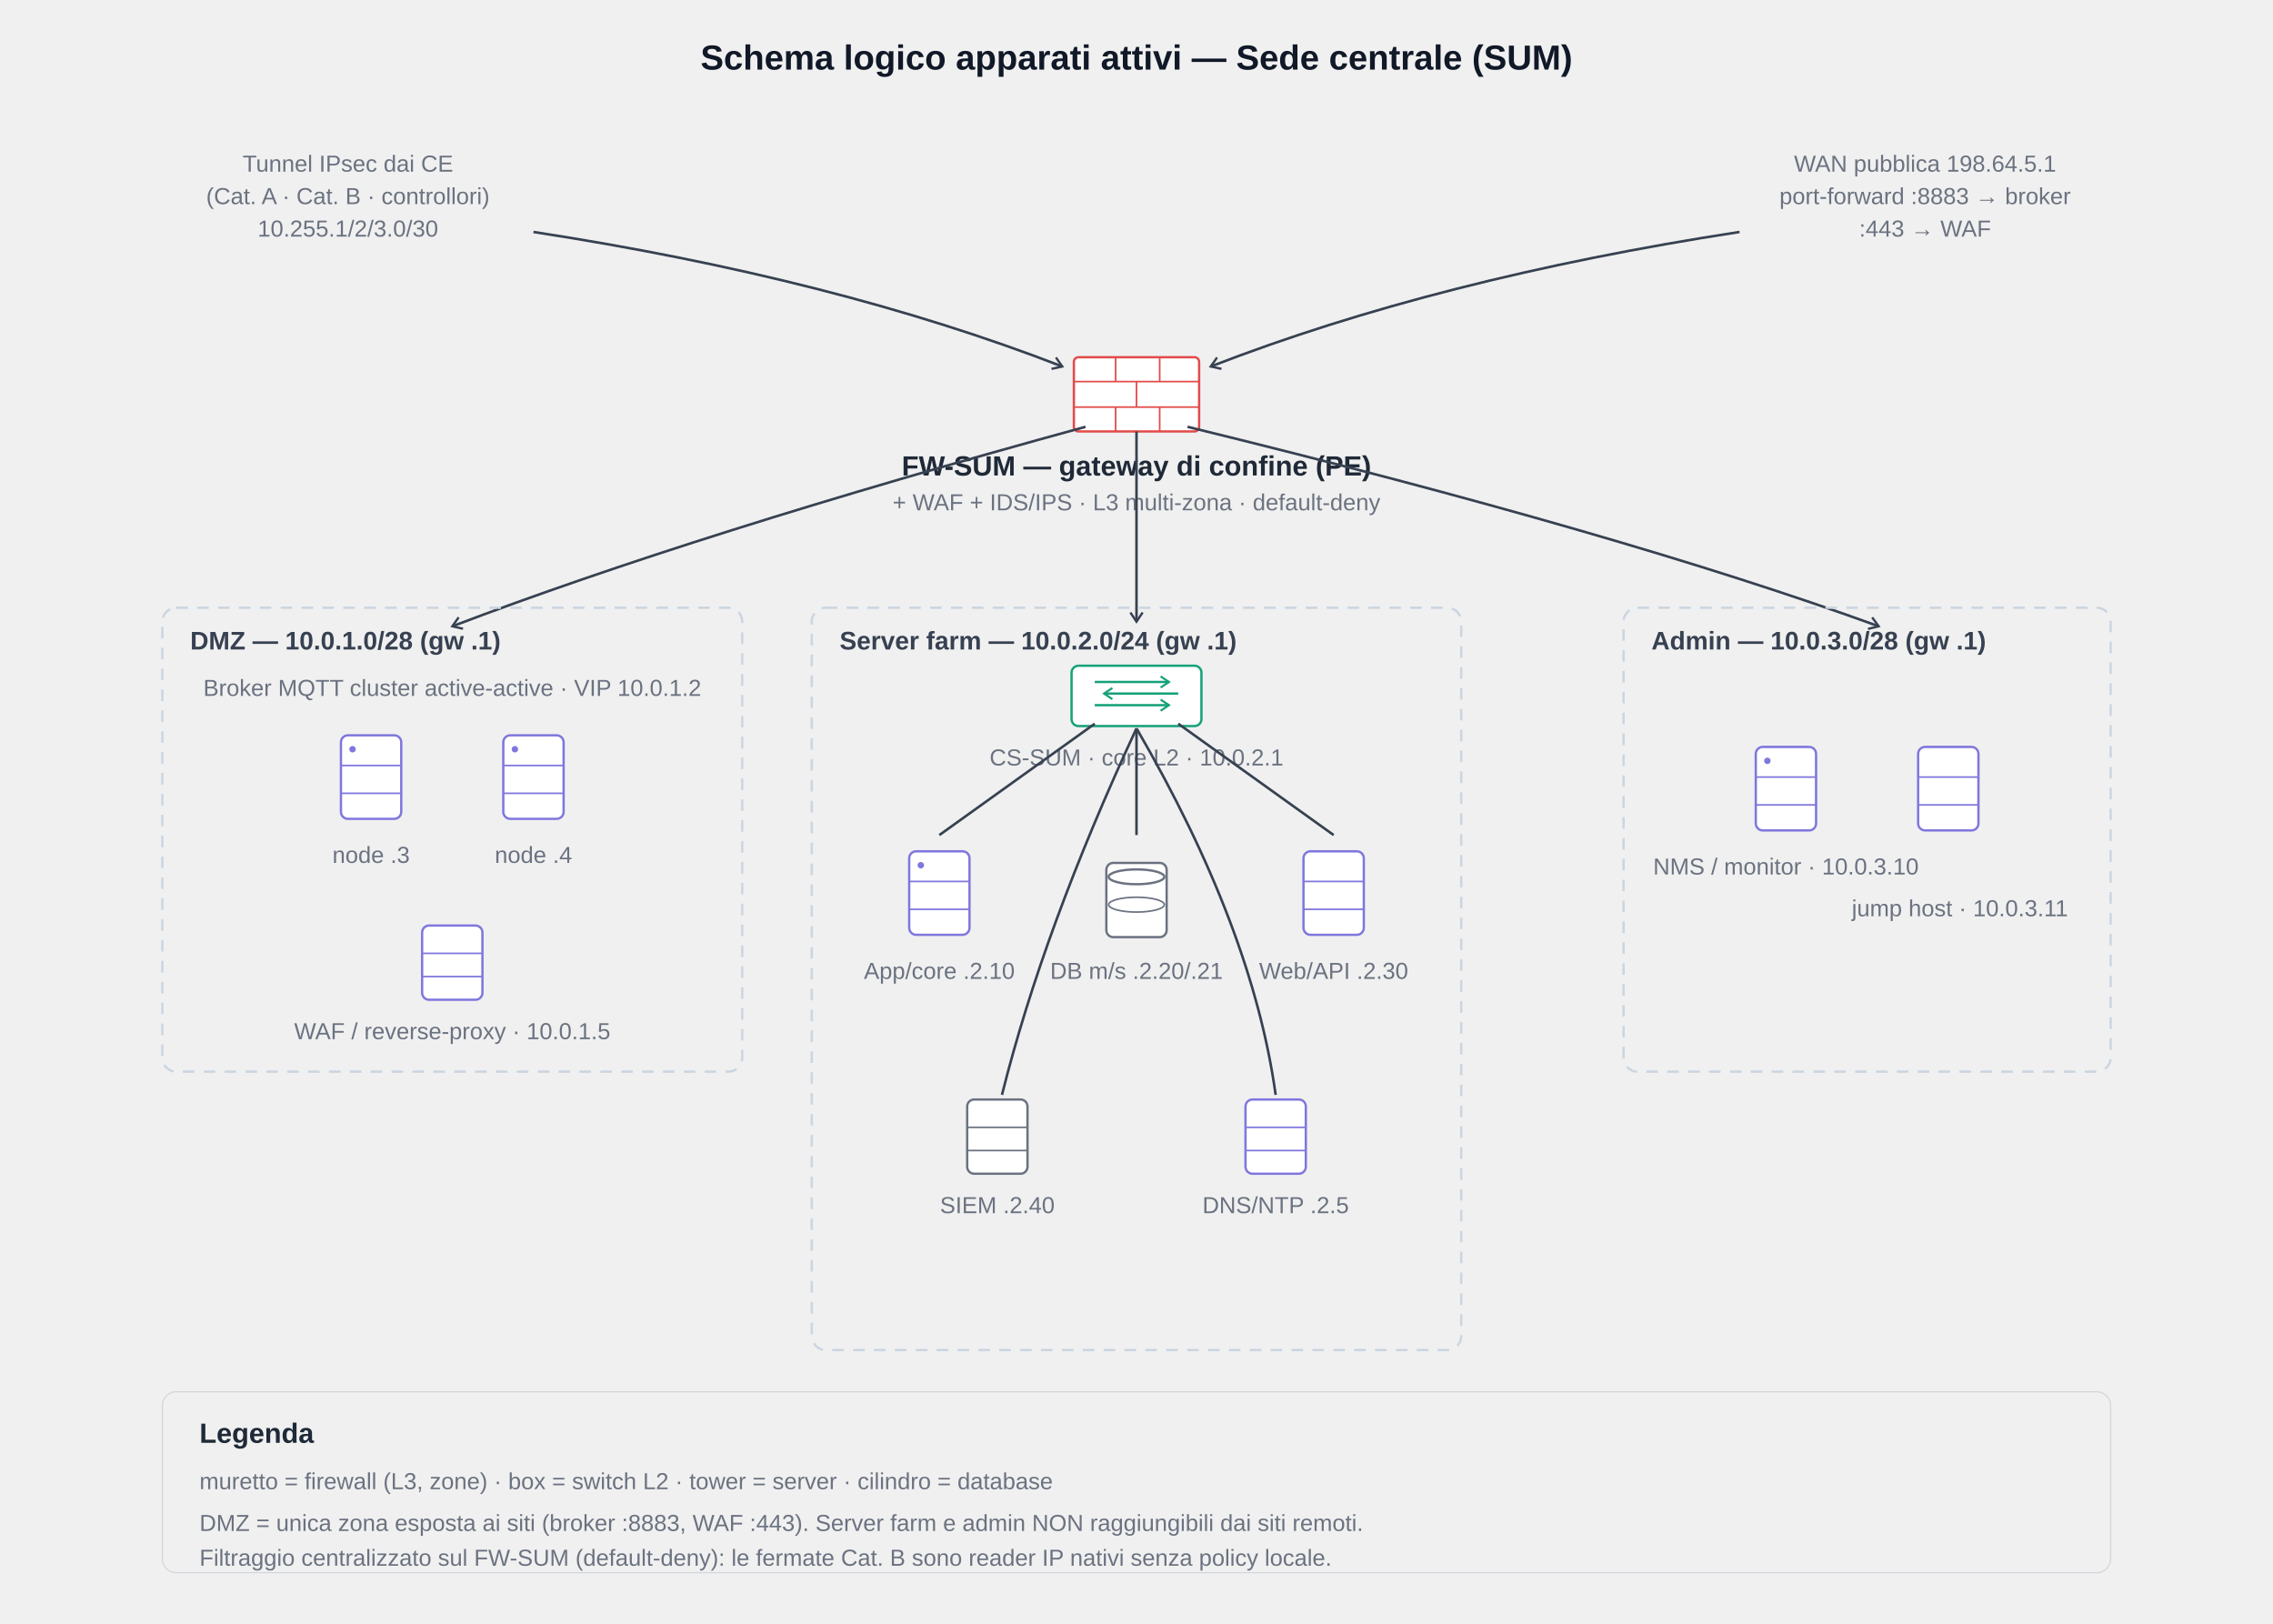
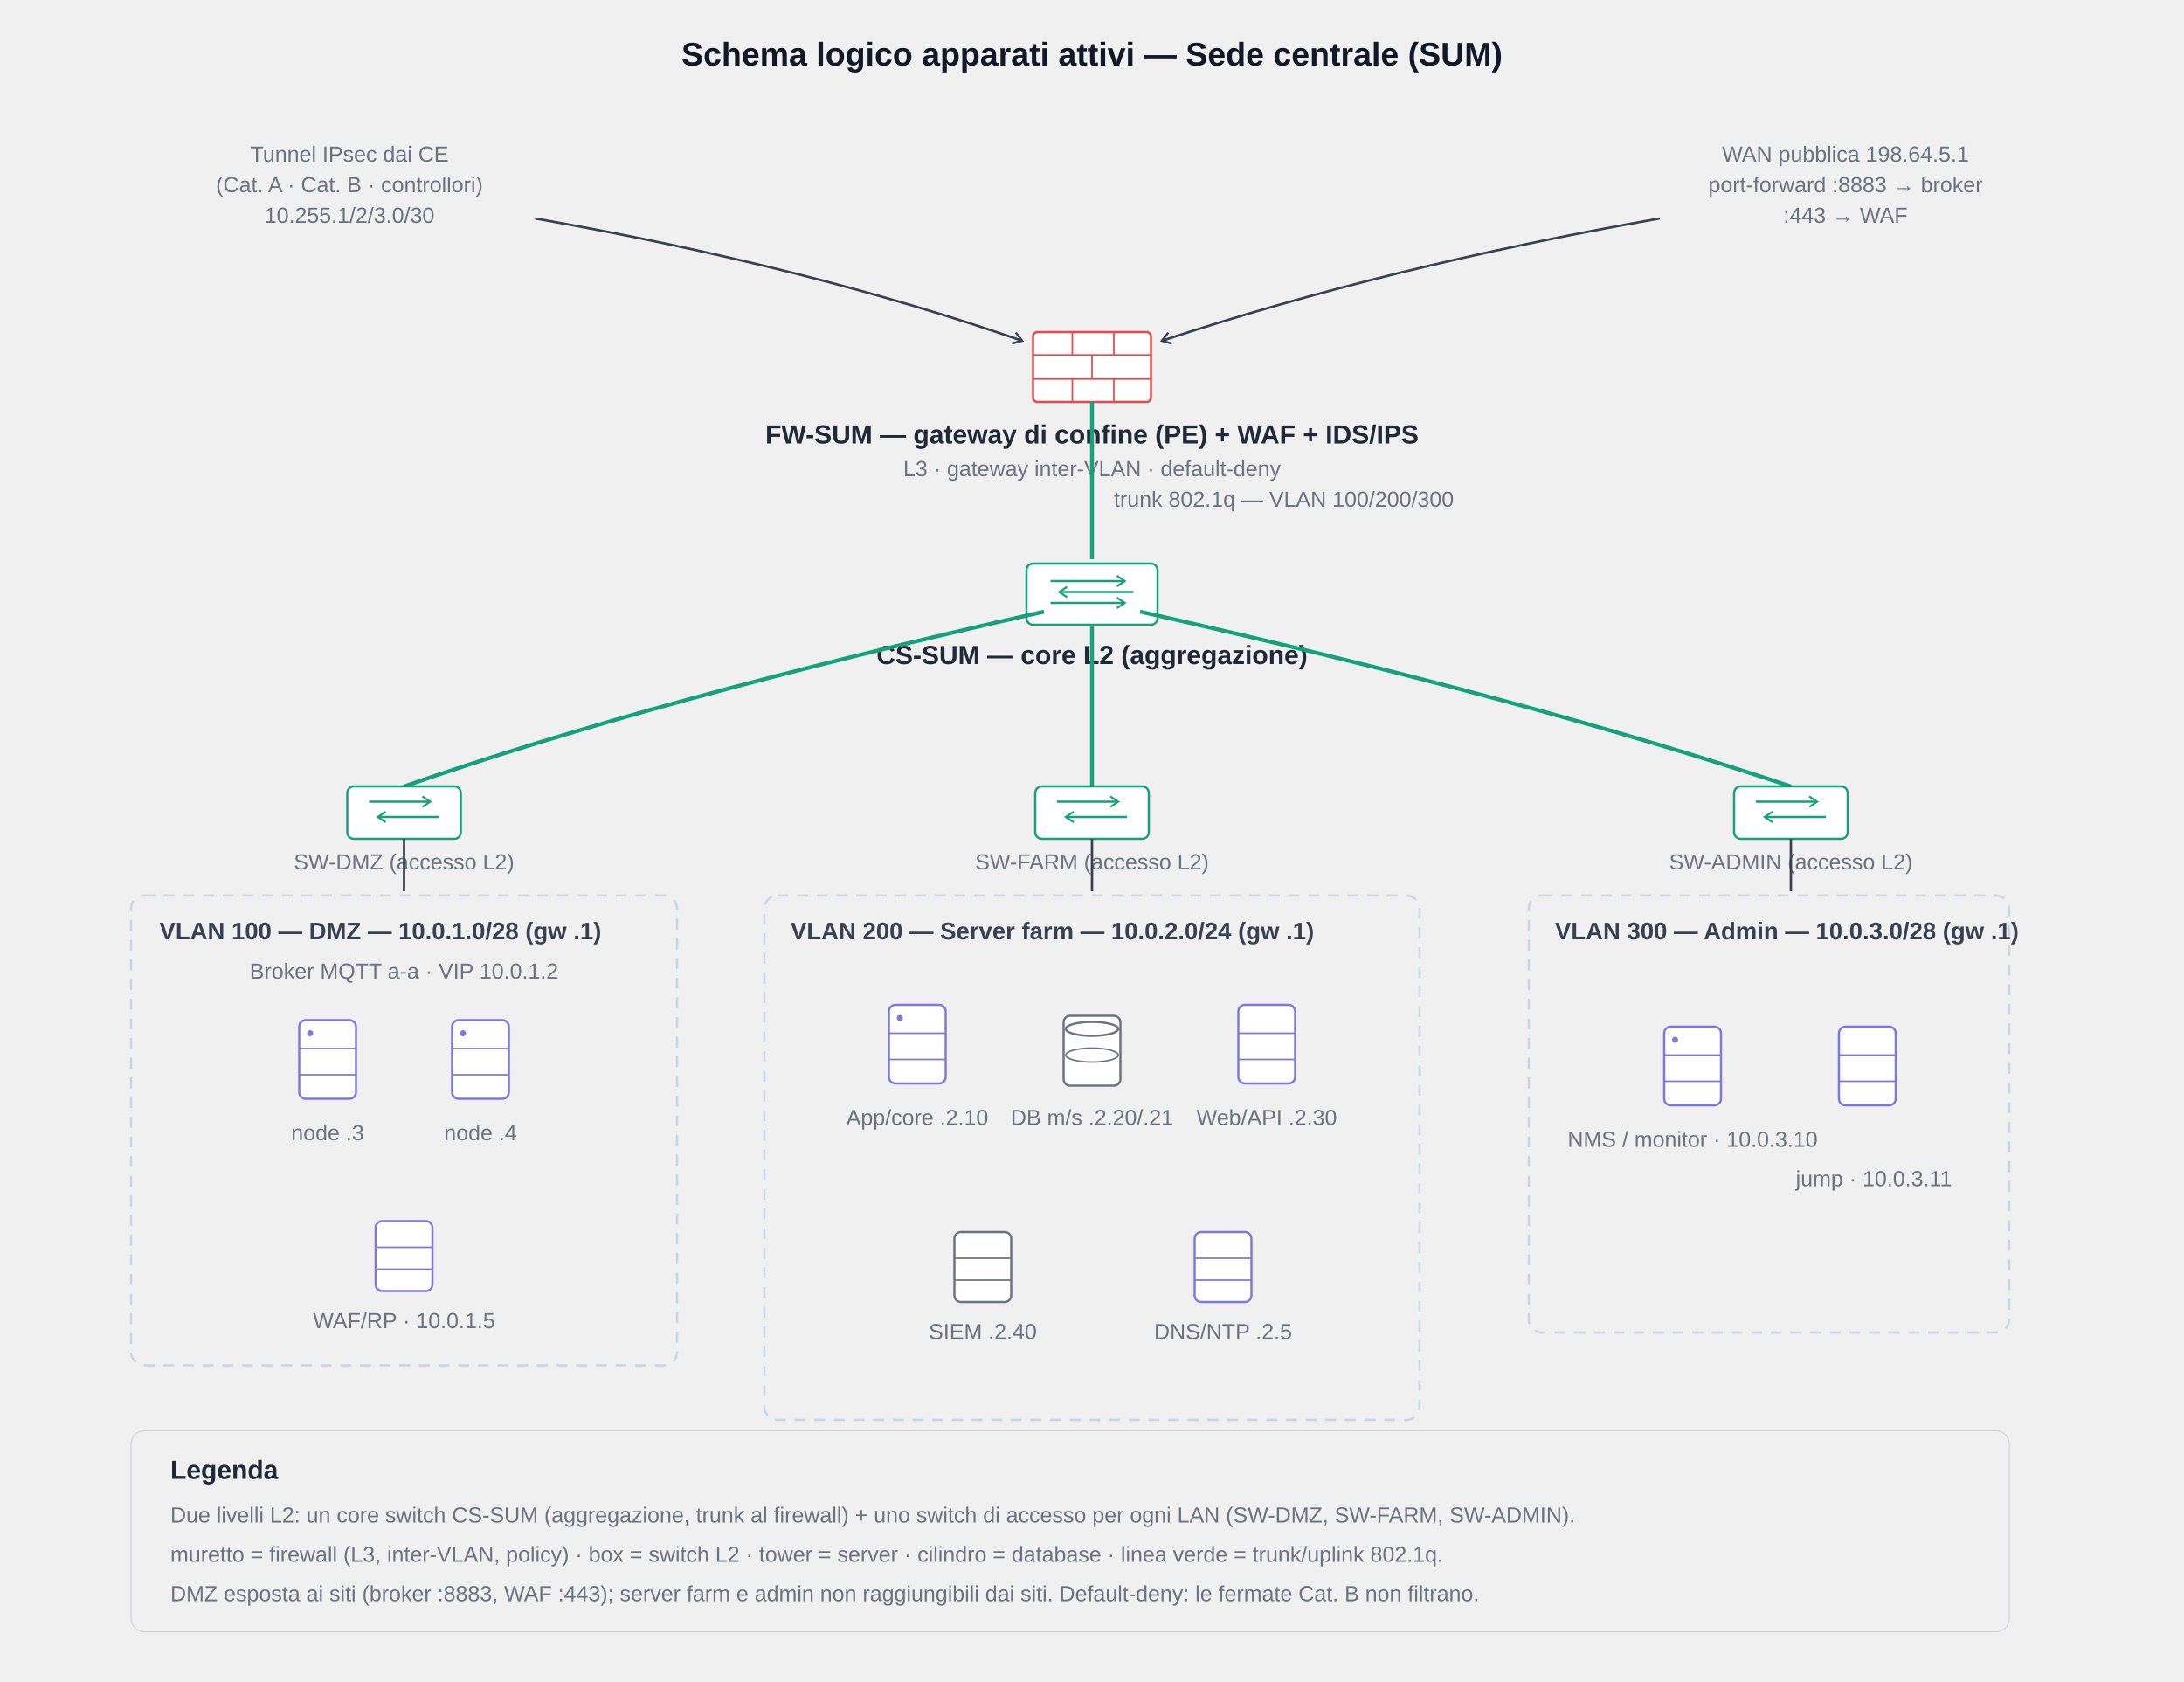
- <svg xmlns="http://www.w3.org/2000/svg" viewBox="0 0 980 700" font-family="Segoe UI, Arial, sans-serif">
+ <svg xmlns="http://www.w3.org/2000/svg" viewBox="0 0 1000 770" font-family="Segoe UI, Arial, sans-serif">
  <style>
  .lbl{font-size:12px;fill:#1f2937}.sub{font-size:10px;fill:#6b7280}.ttl{font-size:15px;font-weight:600;fill:#111827}
  .zone{font-size:11px;font-weight:600;fill:#374151}
-   .body{fill:#fff}.rt{stroke:#2F7DD1}.sw{stroke:#15A179}.fw{stroke:#E24B4A}.srv{stroke:#7F77DD}.db{stroke:#6b7280}
+   .body{fill:#fff}.sw{stroke:#15A179}.fw{stroke:#E24B4A}.srv{stroke:#7F77DD}.db{stroke:#6b7280}
  .wire{stroke:#374151;stroke-width:1.1;fill:none}
+   .trunk{stroke:#15A179;stroke-width:1.8;fill:none}
  .zbox{fill:none;stroke:#cbd5e1;stroke-width:1;stroke-dasharray:5 4}
</style>
  <defs>
    <marker id="a" viewBox="0 0 10 10" refX="8" refY="5" markerWidth="6" markerHeight="6" orient="auto-start-reverse">
      <path d="M2 1L8 5L2 9" fill="none" stroke="context-stroke" stroke-width="1.5" />
    </marker>
  </defs>
-   <text class="ttl" x="490" y="30" text-anchor="middle">Schema logico apparati attivi — Sede centrale (SUM)</text>
-   <text class="sub" x="150" y="74" text-anchor="middle">Tunnel IPsec dai CE</text>
-   <text class="sub" x="150" y="88" text-anchor="middle">(Cat. A · Cat. B · controllori)</text>
-   <text class="sub" x="150" y="102" text-anchor="middle">10.255.1/2/3.0/30</text>
-   <path class="wire" d="M230 100 Q360 120 458 158" marker-end="url(#a)" />
-   <text class="sub" x="830" y="74" text-anchor="middle">WAN pubblica 198.64.5.1</text>
-   <text class="sub" x="830" y="88" text-anchor="middle">port-forward :8883 → broker</text>
-   <text class="sub" x="830" y="102" text-anchor="middle">:443 → WAF</text>
-   <path class="wire" d="M750 100 Q620 120 522 158" marker-end="url(#a)" />
-   <g transform="translate(490,170)">
+   <text class="ttl" x="500" y="30" text-anchor="middle">Schema logico apparati attivi — Sede centrale (SUM)</text>
+   <text class="sub" x="160" y="74" text-anchor="middle">Tunnel IPsec dai CE</text>
+   <text class="sub" x="160" y="88" text-anchor="middle">(Cat. A · Cat. B · controllori)</text>
+   <text class="sub" x="160" y="102" text-anchor="middle">10.255.1/2/3.0/30</text>
+   <path class="wire" d="M245 100 Q370 122 468 156" marker-end="url(#a)" />
+   <text class="sub" x="845" y="74" text-anchor="middle">WAN pubblica 198.64.5.1</text>
+   <text class="sub" x="845" y="88" text-anchor="middle">port-forward :8883 → broker</text>
+   <text class="sub" x="845" y="102" text-anchor="middle">:443 → WAF</text>
+   <path class="wire" d="M760 100 Q635 122 532 156" marker-end="url(#a)" />
+   <g transform="translate(500,168)">
    <rect class="body fw" x="-27" y="-16" width="54" height="32" rx="2" />
    <line class="fw" x1="-27" y1="-5.5" x2="27" y2="-5.5" stroke-width="0.7" />
    <line class="fw" x1="-27" y1="5.5" x2="27" y2="5.5" stroke-width="0.7" />
    <line class="fw" x1="-9" y1="-16" x2="-9" y2="-5.5" stroke-width="0.7" />
    <line class="fw" x1="10" y1="-16" x2="10" y2="-5.5" stroke-width="0.7" />
    <line class="fw" x1="0" y1="-5.5" x2="0" y2="5.5" stroke-width="0.7" />
    <line class="fw" x1="-9" y1="5.5" x2="-9" y2="16" stroke-width="0.7" />
    <line class="fw" x1="10" y1="5.5" x2="10" y2="16" stroke-width="0.7" />
  </g>
-   <text class="lbl" x="490" y="205" text-anchor="middle" font-weight="600">FW-SUM — gateway di confine (PE)</text>
-   <text class="sub" x="490" y="220" text-anchor="middle">+ WAF + IDS/IPS · L3 multi-zona · default-deny</text>
-   <path class="wire" d="M468 184 Q300 230 195 270" marker-end="url(#a)" />
-   <path class="wire" d="M490 186 L490 268" marker-end="url(#a)" />
-   <path class="wire" d="M512 184 Q700 230 810 270" marker-end="url(#a)" />
-   <rect class="zbox" x="70" y="262" width="250" height="200" rx="6" />
-   <text class="zone" x="82" y="280">DMZ — 10.0.1.0/28 (gw .1)</text>
-   <text class="sub" x="195" y="300" text-anchor="middle">Broker MQTT cluster active-active · VIP 10.0.1.2</text>
-   <g transform="translate(160,335)">
+   <text class="lbl" x="500" y="203" text-anchor="middle" font-weight="600">FW-SUM — gateway di confine (PE) + WAF + IDS/IPS</text>
+   <text class="sub" x="500" y="218" text-anchor="middle">L3 · gateway inter-VLAN · default-deny</text>
+   <path class="trunk" d="M500 184 L500 256" />
+   <text class="sub" x="510" y="232">trunk 802.1q — VLAN 100/200/300</text>
+   <g transform="translate(500,272)">
+     <rect class="body sw" x="-30" y="-14" width="60" height="28" rx="3" />
+     <line class="sw" x1="-19" y1="-6" x2="15" y2="-6" marker-end="url(#a)" />
+     <line class="sw" x1="19" y1="-1" x2="-15" y2="-1" marker-end="url(#a)" />
+     <line class="sw" x1="-19" y1="4" x2="15" y2="4" marker-end="url(#a)" />
+   </g>
+   <text class="lbl" x="500" y="304" text-anchor="middle" font-weight="600">CS-SUM — core L2 (aggregazione)</text>
+   <path class="trunk" d="M478 280 Q300 320 185 360" />
+   <path class="trunk" d="M500 286 L500 360" />
+   <path class="trunk" d="M522 280 Q700 320 820 360" />
+   <g transform="translate(185,372)">
+     <rect class="body sw" x="-26" y="-12" width="52" height="24" rx="3" />
+     <line class="sw" x1="-16" y1="-5" x2="12" y2="-5" marker-end="url(#a)" />
+     <line class="sw" x1="16" y1="2" x2="-12" y2="2" marker-end="url(#a)" />
+   </g>
+   <text class="sub" x="185" y="398" text-anchor="middle">SW-DMZ (accesso L2)</text>
+   <g transform="translate(500,372)">
+     <rect class="body sw" x="-26" y="-12" width="52" height="24" rx="3" />
+     <line class="sw" x1="-16" y1="-5" x2="12" y2="-5" marker-end="url(#a)" />
+     <line class="sw" x1="16" y1="2" x2="-12" y2="2" marker-end="url(#a)" />
+   </g>
+   <text class="sub" x="500" y="398" text-anchor="middle">SW-FARM (accesso L2)</text>
+   <g transform="translate(820,372)">
+     <rect class="body sw" x="-26" y="-12" width="52" height="24" rx="3" />
+     <line class="sw" x1="-16" y1="-5" x2="12" y2="-5" marker-end="url(#a)" />
+     <line class="sw" x1="16" y1="2" x2="-12" y2="2" marker-end="url(#a)" />
+   </g>
+   <text class="sub" x="820" y="398" text-anchor="middle">SW-ADMIN (accesso L2)</text>
+   <rect class="zbox" x="60" y="410" width="250" height="215" rx="6" />
+   <text class="zone" x="73" y="430">VLAN 100 — DMZ — 10.0.1.0/28 (gw .1)</text>
+   <text class="sub" x="185" y="448" text-anchor="middle">Broker MQTT a-a · VIP 10.0.1.2</text>
+   <path class="wire" d="M185 384 L185 408" />
+   <g transform="translate(150,485)">
    <rect class="body srv" x="-13" y="-18" width="26" height="36" rx="3" />
    <line class="srv" x1="-13" y1="-5" x2="13" y2="-5" stroke-width="0.7" />
    <line class="srv" x1="-13" y1="7" x2="13" y2="7" stroke-width="0.7" />
    <circle cx="-8" cy="-12" r="1.4" fill="#7F77DD" />
  </g>
-   <g transform="translate(230,335)">
+   <g transform="translate(220,485)">
    <rect class="body srv" x="-13" y="-18" width="26" height="36" rx="3" />
    <line class="srv" x1="-13" y1="-5" x2="13" y2="-5" stroke-width="0.7" />
    <line class="srv" x1="-13" y1="7" x2="13" y2="7" stroke-width="0.7" />
    <circle cx="-8" cy="-12" r="1.4" fill="#7F77DD" />
  </g>
-   <text class="sub" x="160" y="372" text-anchor="middle">node .3</text>
-   <text class="sub" x="230" y="372" text-anchor="middle">node .4</text>
-   <g transform="translate(195,415)">
+   <text class="sub" x="150" y="522" text-anchor="middle">node .3</text>
+   <text class="sub" x="220" y="522" text-anchor="middle">node .4</text>
+   <g transform="translate(185,575)">
    <rect class="body srv" x="-13" y="-16" width="26" height="32" rx="3" />
    <line class="srv" x1="-13" y1="-4" x2="13" y2="-4" stroke-width="0.7" />
    <line class="srv" x1="-13" y1="6" x2="13" y2="6" stroke-width="0.7" />
  </g>
-   <text class="sub" x="195" y="448" text-anchor="middle">WAF / reverse-proxy · 10.0.1.5</text>
-   <rect class="zbox" x="350" y="262" width="280" height="320" rx="6" />
-   <text class="zone" x="362" y="280">Server farm — 10.0.2.0/24 (gw .1)</text>
-   <g transform="translate(490,300)">
-     <rect class="body sw" x="-28" y="-13" width="56" height="26" rx="3" />
-     <line class="sw" x1="-18" y1="-6" x2="14" y2="-6" marker-end="url(#a)" />
-     <line class="sw" x1="18" y1="-1" x2="-14" y2="-1" marker-end="url(#a)" />
-     <line class="sw" x1="-18" y1="4" x2="14" y2="4" marker-end="url(#a)" />
-   </g>
-   <text class="sub" x="490" y="330" text-anchor="middle">CS-SUM · core L2 · 10.0.2.1</text>
-   <path class="wire" d="M472 312 L405 360" />
-   <path class="wire" d="M490 314 L490 360" />
-   <path class="wire" d="M508 312 L575 360" />
-   <g transform="translate(405,385)">
+   <text class="sub" x="185" y="608" text-anchor="middle">WAF/RP · 10.0.1.5</text>
+   <rect class="zbox" x="350" y="410" width="300" height="240" rx="6" />
+   <text class="zone" x="362" y="430">VLAN 200 — Server farm — 10.0.2.0/24 (gw .1)</text>
+   <path class="wire" d="M500 384 L500 408" />
+   <g transform="translate(420,478)">
    <rect class="body srv" x="-13" y="-18" width="26" height="36" rx="3" />
    <line class="srv" x1="-13" y1="-5" x2="13" y2="-5" stroke-width="0.7" />
    <line class="srv" x1="-13" y1="7" x2="13" y2="7" stroke-width="0.7" />
    <circle cx="-8" cy="-12" r="1.4" fill="#7F77DD" />
  </g>
-   <text class="sub" x="405" y="422" text-anchor="middle">App/core .2.10</text>
-   <g transform="translate(490,388)">
+   <text class="sub" x="420" y="515" text-anchor="middle">App/core .2.10</text>
+   <g transform="translate(500,481)">
    <rect class="body db" x="-13" y="-16" width="26" height="32" rx="3" />
    <ellipse class="body db" cx="0" cy="-10" rx="12" ry="3.2" />
    <ellipse cx="0" cy="2" rx="12" ry="3.2" fill="none" stroke="#6b7280" stroke-width="0.7" />
  </g>
-   <text class="sub" x="490" y="422" text-anchor="middle">DB m/s .2.20/.21</text>
-   <g transform="translate(575,385)">
+   <text class="sub" x="500" y="515" text-anchor="middle">DB m/s .2.20/.21</text>
+   <g transform="translate(580,478)">
    <rect class="body srv" x="-13" y="-18" width="26" height="36" rx="3" />
    <line class="srv" x1="-13" y1="-5" x2="13" y2="-5" stroke-width="0.7" />
    <line class="srv" x1="-13" y1="7" x2="13" y2="7" stroke-width="0.7" />
  </g>
-   <text class="sub" x="575" y="422" text-anchor="middle">Web/API .2.30</text>
-   <g transform="translate(430,490)">
+   <text class="sub" x="580" y="515" text-anchor="middle">Web/API .2.30</text>
+   <g transform="translate(450,580)">
    <rect class="body db" x="-13" y="-16" width="26" height="32" rx="3" />
    <line class="db" x1="-13" y1="-4" x2="13" y2="-4" stroke-width="0.7" />
    <line class="db" x1="-13" y1="6" x2="13" y2="6" stroke-width="0.7" />
  </g>
-   <text class="sub" x="430" y="523" text-anchor="middle">SIEM .2.40</text>
-   <g transform="translate(550,490)">
+   <text class="sub" x="450" y="613" text-anchor="middle">SIEM .2.40</text>
+   <g transform="translate(560,580)">
    <rect class="body srv" x="-13" y="-16" width="26" height="32" rx="3" />
    <line class="srv" x1="-13" y1="-4" x2="13" y2="-4" stroke-width="0.7" />
    <line class="srv" x1="-13" y1="6" x2="13" y2="6" stroke-width="0.7" />
  </g>
-   <text class="sub" x="550" y="523" text-anchor="middle">DNS/NTP .2.5</text>
-   <path class="wire" d="M490 314 Q450 400 432 472" />
-   <path class="wire" d="M490 314 Q540 400 550 472" />
-   <rect class="zbox" x="700" y="262" width="210" height="200" rx="6" />
-   <text class="zone" x="712" y="280">Admin — 10.0.3.0/28 (gw .1)</text>
-   <g transform="translate(770,340)">
+   <text class="sub" x="560" y="613" text-anchor="middle">DNS/NTP .2.5</text>
+   <rect class="zbox" x="700" y="410" width="220" height="200" rx="6" />
+   <text class="zone" x="712" y="430">VLAN 300 — Admin — 10.0.3.0/28 (gw .1)</text>
+   <path class="wire" d="M820 384 L820 408" />
+   <g transform="translate(775,488)">
    <rect class="body srv" x="-13" y="-18" width="26" height="36" rx="3" />
    <line class="srv" x1="-13" y1="-5" x2="13" y2="-5" stroke-width="0.7" />
    <line class="srv" x1="-13" y1="7" x2="13" y2="7" stroke-width="0.7" />
    <circle cx="-8" cy="-12" r="1.4" fill="#7F77DD" />
  </g>
-   <text class="sub" x="770" y="377" text-anchor="middle">NMS / monitor · 10.0.3.10</text>
-   <g transform="translate(840,340)">
+   <text class="sub" x="775" y="525" text-anchor="middle">NMS / monitor · 10.0.3.10</text>
+   <g transform="translate(855,488)">
    <rect class="body srv" x="-13" y="-18" width="26" height="36" rx="3" />
    <line class="srv" x1="-13" y1="-5" x2="13" y2="-5" stroke-width="0.7" />
    <line class="srv" x1="-13" y1="7" x2="13" y2="7" stroke-width="0.7" />
  </g>
-   <text class="sub" x="845" y="395" text-anchor="middle">jump host · 10.0.3.11</text>
-   <rect x="70" y="600" width="840" height="78" rx="6" fill="none" stroke="#d1d5db" stroke-width="0.5" />
-   <text class="lbl" x="86" y="622" font-weight="600">Legenda</text>
-   <text class="sub" x="86" y="642">muretto = firewall (L3, zone) · box = switch L2 · tower = server · cilindro = database</text>
-   <text class="sub" x="86" y="660">DMZ = unica zona esposta ai siti (broker :8883, WAF :443). Server farm e admin NON raggiungibili dai siti remoti.</text>
-   <text class="sub" x="86" y="675">Filtraggio centralizzato sul FW-SUM (default-deny): le fermate Cat. B sono reader IP nativi senza policy locale.</text>
+   <text class="sub" x="858" y="543" text-anchor="middle">jump · 10.0.3.11</text>
+   <rect x="60" y="655" width="860" height="92" rx="6" fill="none" stroke="#d1d5db" stroke-width="0.5" />
+   <text class="lbl" x="78" y="677" font-weight="600">Legenda</text>
+   <text class="sub" x="78" y="697">Due livelli L2: un core switch CS-SUM (aggregazione, trunk al firewall) + uno switch di accesso per ogni LAN (SW-DMZ, SW-FARM, SW-ADMIN).</text>
+   <text class="sub" x="78" y="715">muretto = firewall (L3, inter-VLAN, policy) · box = switch L2 · tower = server · cilindro = database · linea verde = trunk/uplink 802.1q.</text>
+   <text class="sub" x="78" y="733">DMZ esposta ai siti (broker :8883, WAF :443); server farm e admin non raggiungibili dai siti. Default-deny: le fermate Cat. B non filtrano.</text>
</svg>
